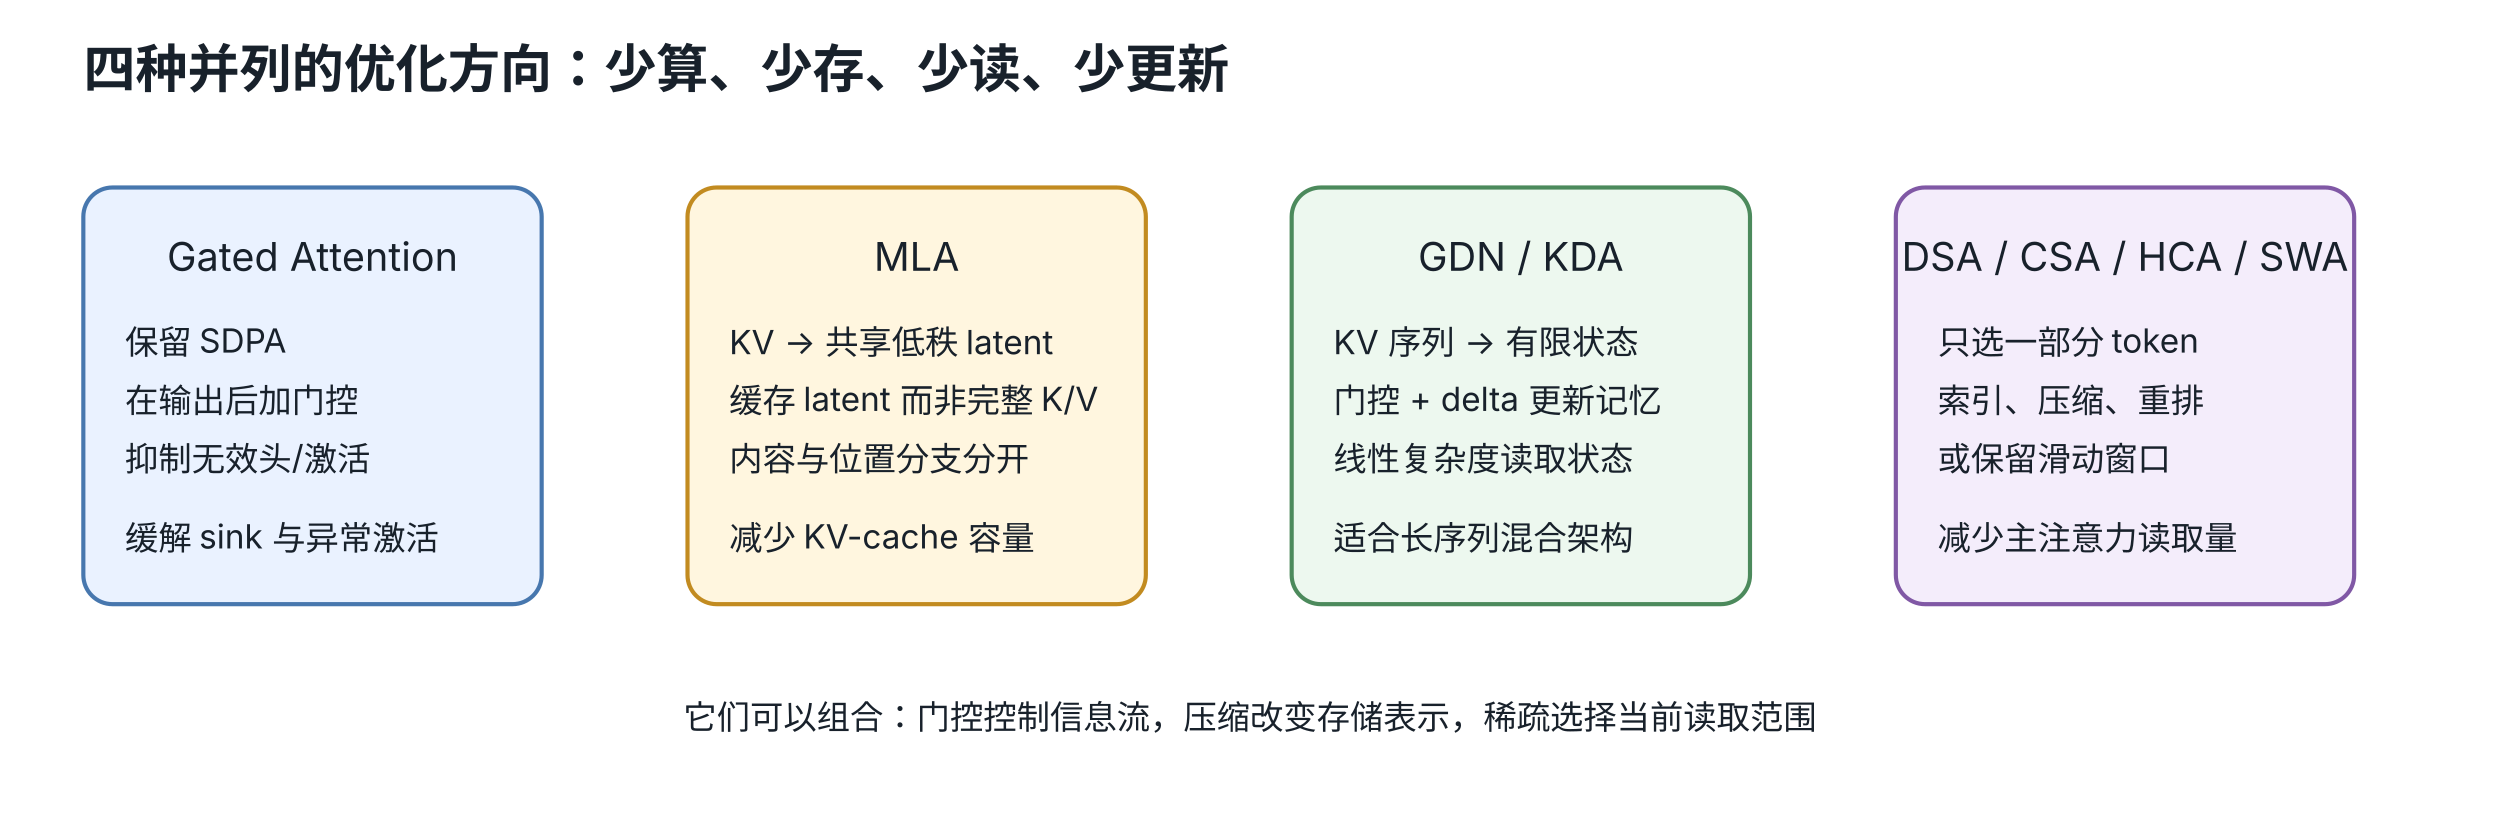
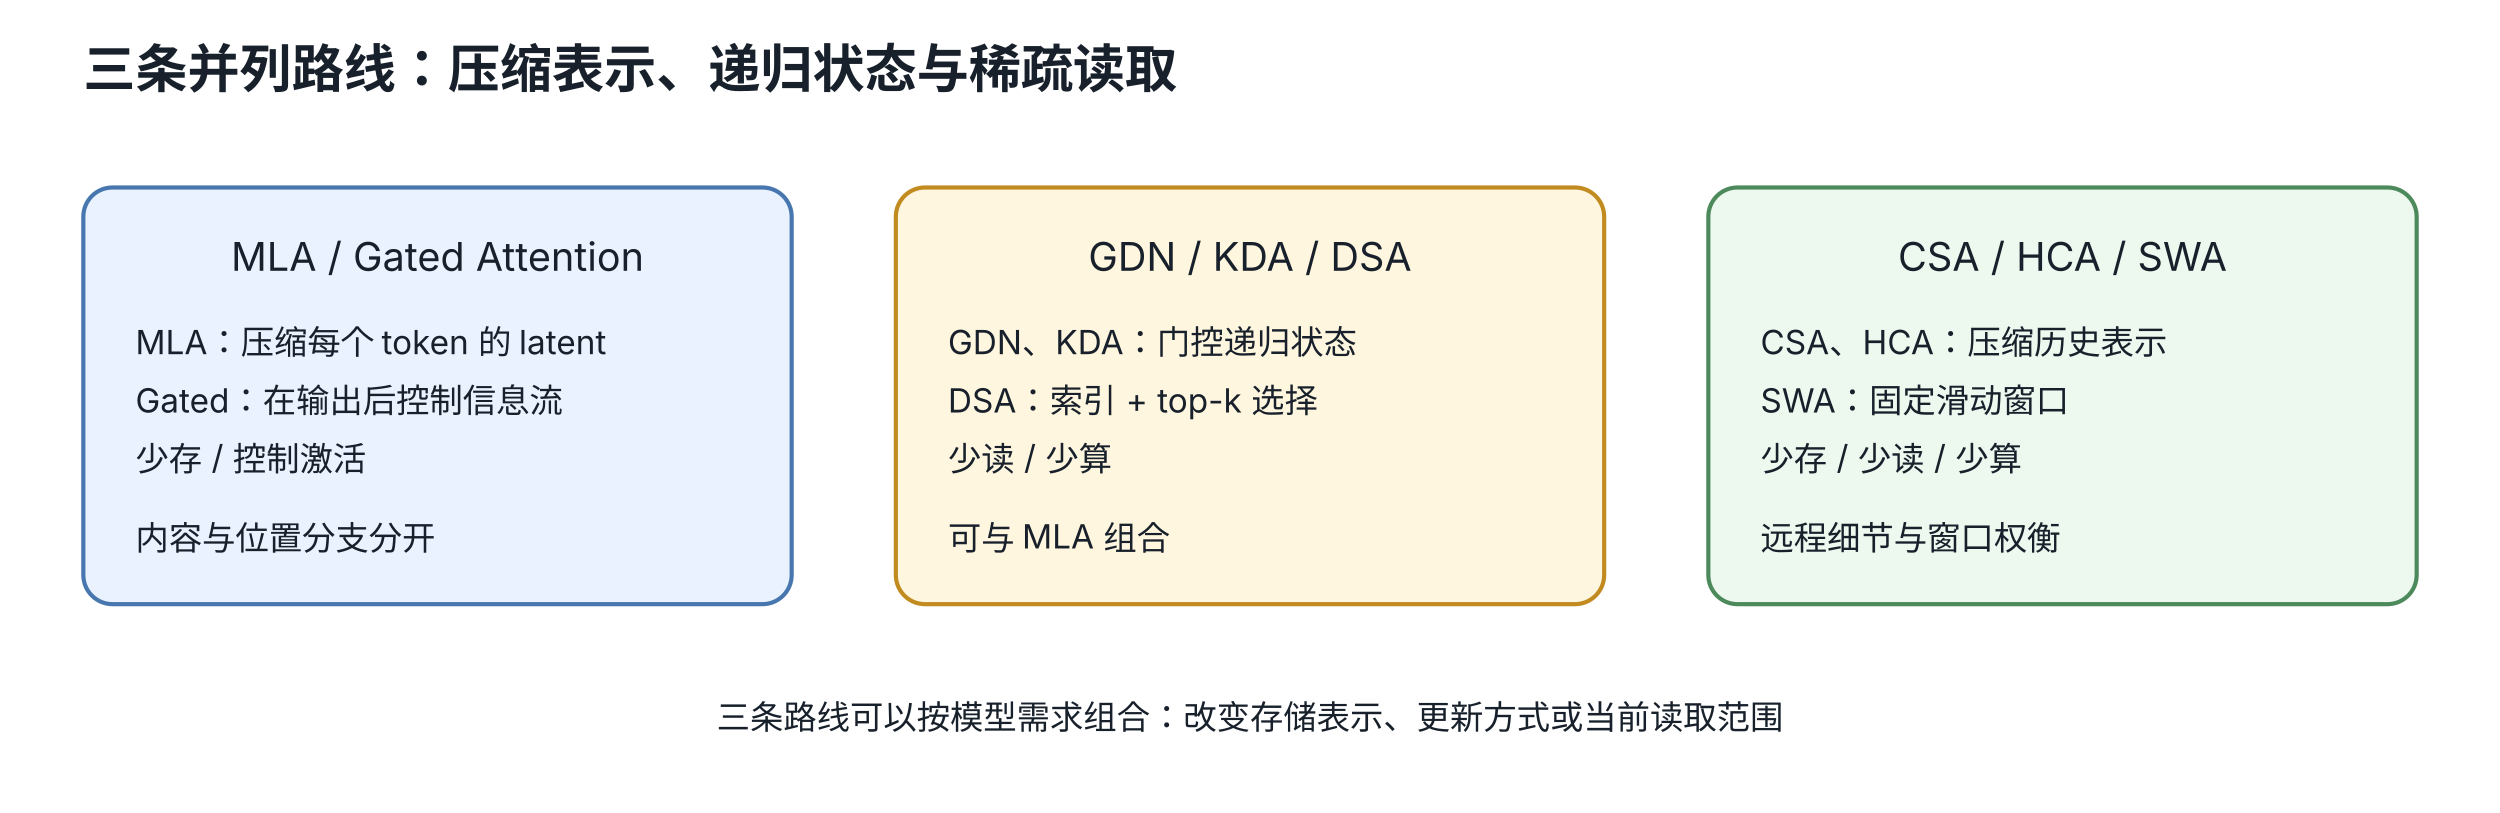
<svg xmlns="http://www.w3.org/2000/svg" viewBox="0 0 1200 390" role="img" aria-labelledby="title desc">
-   <style>text{font-family:-apple-system,BlinkMacSystemFont,"PingFang SC","Microsoft YaHei",sans-serif;fill:#18212b}.h{font-size:25px;font-weight:700}.s{font-size:19px}.t{font-size:16px}.card{stroke-width:2;rx:14}.g{fill:#eaf2ff;stroke:#4777ae}.c{fill:#fff6df;stroke:#c28b20}.l{fill:#edf8ef;stroke:#4c8a5c}.d{fill:#f4edfb;stroke:#8058a5}</style>
-   <text x="40" y="42" class="h">四种并列的优化方向：少算、少存、少读、少更新</text>
-   <rect x="40" y="90" width="220" height="200" class="card g" />
-   <text x="150" y="130" text-anchor="middle" class="s">Gated Attention</text>
-   <text x="60" y="170" class="t">保留 SDPA</text>
-   <text x="60" y="198" class="t">在输出后加门控</text>
-   <text x="60" y="226" class="t">抑制无效头/激活</text>
-   <text x="60" y="264" class="t">缓解 sink 与异常激活</text>
-   <rect x="330" y="90" width="220" height="200" class="card c" />
-   <text x="440" y="130" text-anchor="middle" class="s">MLA</text>
-   <text x="350" y="170" class="t">KV → 共享低秩 latent</text>
-   <text x="350" y="198" class="t">缓存 latent 而非完整 K/V</text>
-   <text x="350" y="226" class="t">内容与位置分支分开</text>
-   <text x="350" y="264" class="t">减少 KV-cache 容量</text>
-   <rect x="620" y="90" width="220" height="200" class="card l" />
-   <text x="730" y="130" text-anchor="middle" class="s">GDN / KDA</text>
-   <text x="640" y="170" class="t">KV 序列 → 有限状态</text>
-   <text x="640" y="198" class="t">门控 + delta 更新记忆</text>
-   <text x="640" y="226" class="t">线性复杂度读取状态</text>
-   <text x="640" y="264" class="t">适合长序列混合架构</text>
-   <rect x="910" y="90" width="220" height="200" class="card d" />
-   <text x="1020" y="130" text-anchor="middle" class="s">DSA / CSA / HCA / SWA</text>
-   <text x="930" y="170" class="t">只选一部分 token</text>
-   <text x="930" y="198" class="t">索引、压缩、重排</text>
-   <text x="930" y="226" class="t">或保留滑动窗口</text>
-   <text x="930" y="264" class="t">减少主注意力读取量</text>
-   <text x="600" y="350" text-anchor="middle" class="t">它们可以组合：门控控制信息流，压缩改变存储表示，稀疏选择当前读取范围</text>
+   <style>text{font-family:-apple-system,BlinkMacSystemFont,"PingFang SC","Microsoft YaHei",sans-serif;fill:#18212b}.h{font-size:25px;font-weight:700}.s{font-size:19px}.t{font-size:16px}.card{stroke-width:2;rx:14}.g{fill:#eaf2ff;stroke:#4777ae}.c{fill:#fff6df;stroke:#c28b20}.l{fill:#edf8ef;stroke:#4c8a5c}</style>
+   <text x="40" y="42" class="h">三条并列路线：压缩表示、递归状态与稀疏读取</text>
+   <rect x="40" y="90" width="340" height="200" class="card g" />
+   <text x="210" y="130" text-anchor="middle" class="s">MLA / Gated Attention</text>
+   <text x="65" y="170" class="t">MLA：压缩每个 token 的 latent</text>
+   <text x="65" y="198" class="t">Gated：在输出后控制信息流</text>
+   <text x="65" y="226" class="t">少存 / 控制激活</text>
+   <text x="65" y="264" class="t">内容与位置分支分开</text>
+   <rect x="430" y="90" width="340" height="200" class="card c" />
+   <text x="600" y="130" text-anchor="middle" class="s">GDN / KDA / DSA</text>
+   <text x="455" y="170" class="t">GDN、KDA：门控递归状态</text>
+   <text x="455" y="198" class="t">DSA：索引 + top-k 选择</text>
+   <text x="455" y="226" class="t">少读 / 少算</text>
+   <text x="455" y="264" class="t">可与 MLA 组合</text>
+   <rect x="820" y="90" width="340" height="200" class="card l" />
+   <text x="990" y="130" text-anchor="middle" class="s">CSA / HCA / SWA</text>
+   <text x="845" y="170" class="t">CSA、HCA：压缩历史表示</text>
+   <text x="845" y="198" class="t">SWA：固定滑动窗口</text>
+   <text x="845" y="226" class="t">少存 / 少读 / 少算</text>
+   <text x="845" y="264" class="t">远程细节与窗口权衡</text>
+   <text x="600" y="350" text-anchor="middle" class="t">三条路线可以按模型需求组合：改变存储表示、更新方式或当前读取范围</text>
</svg>
